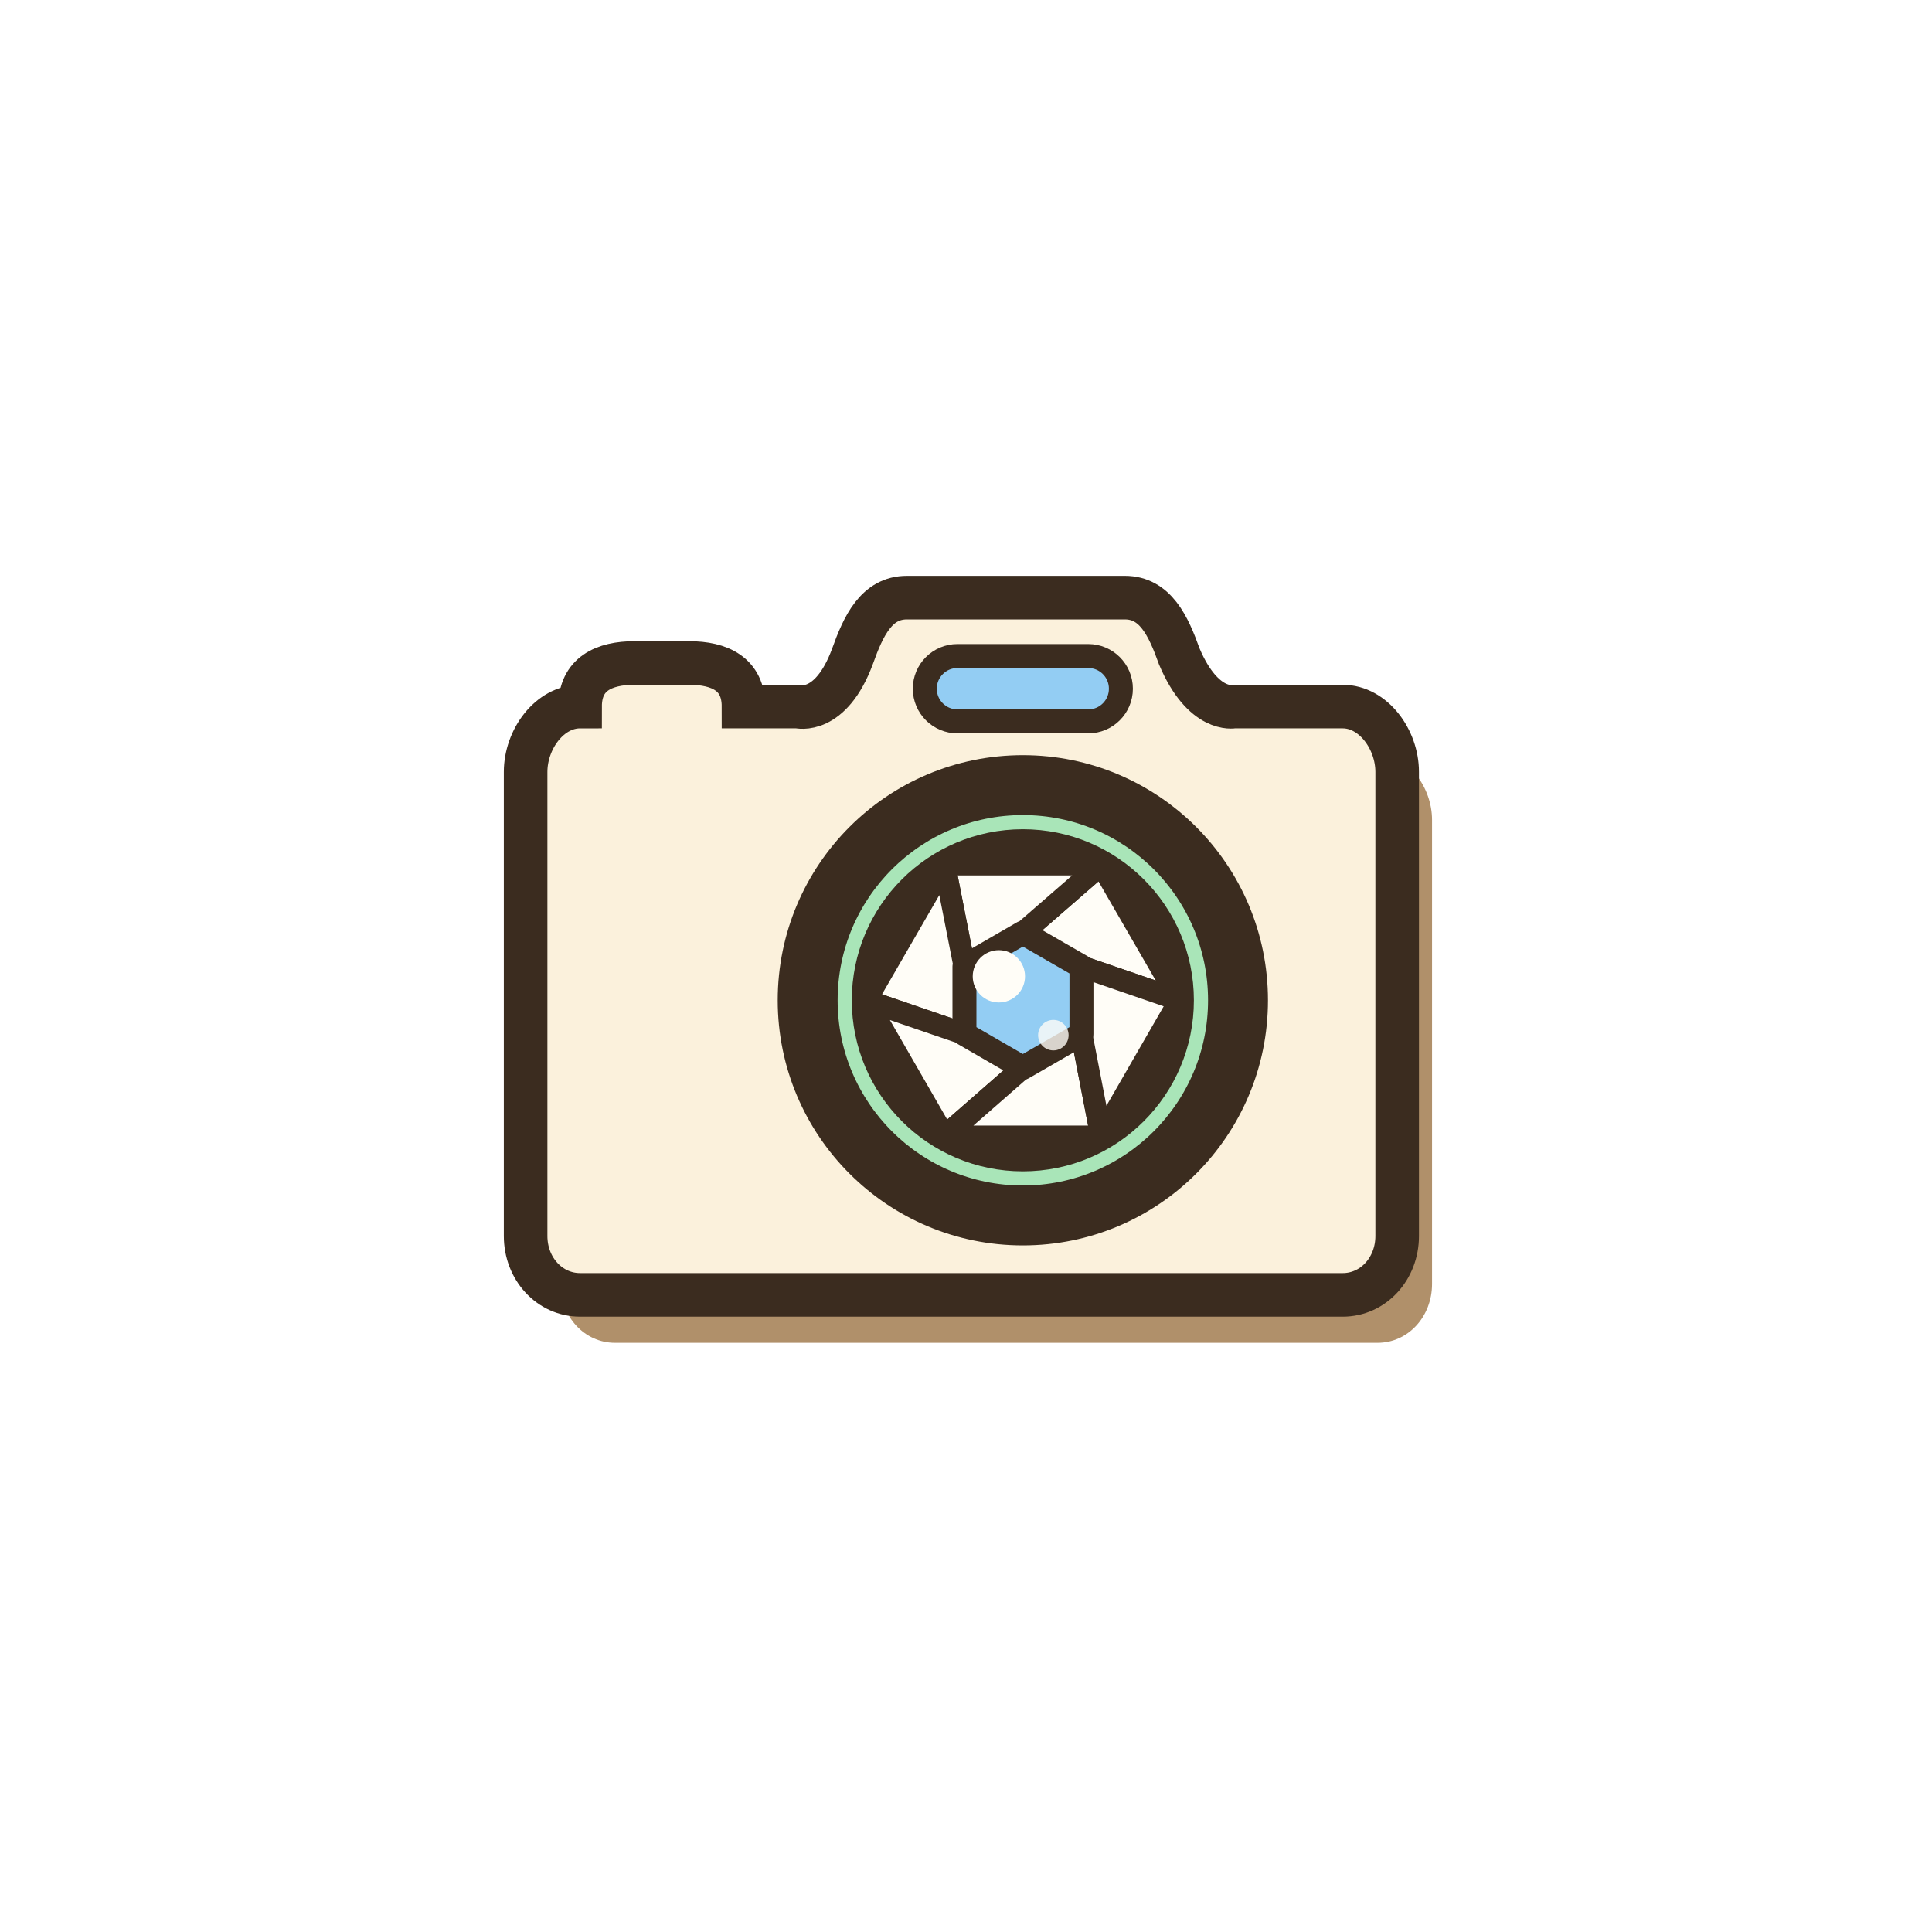
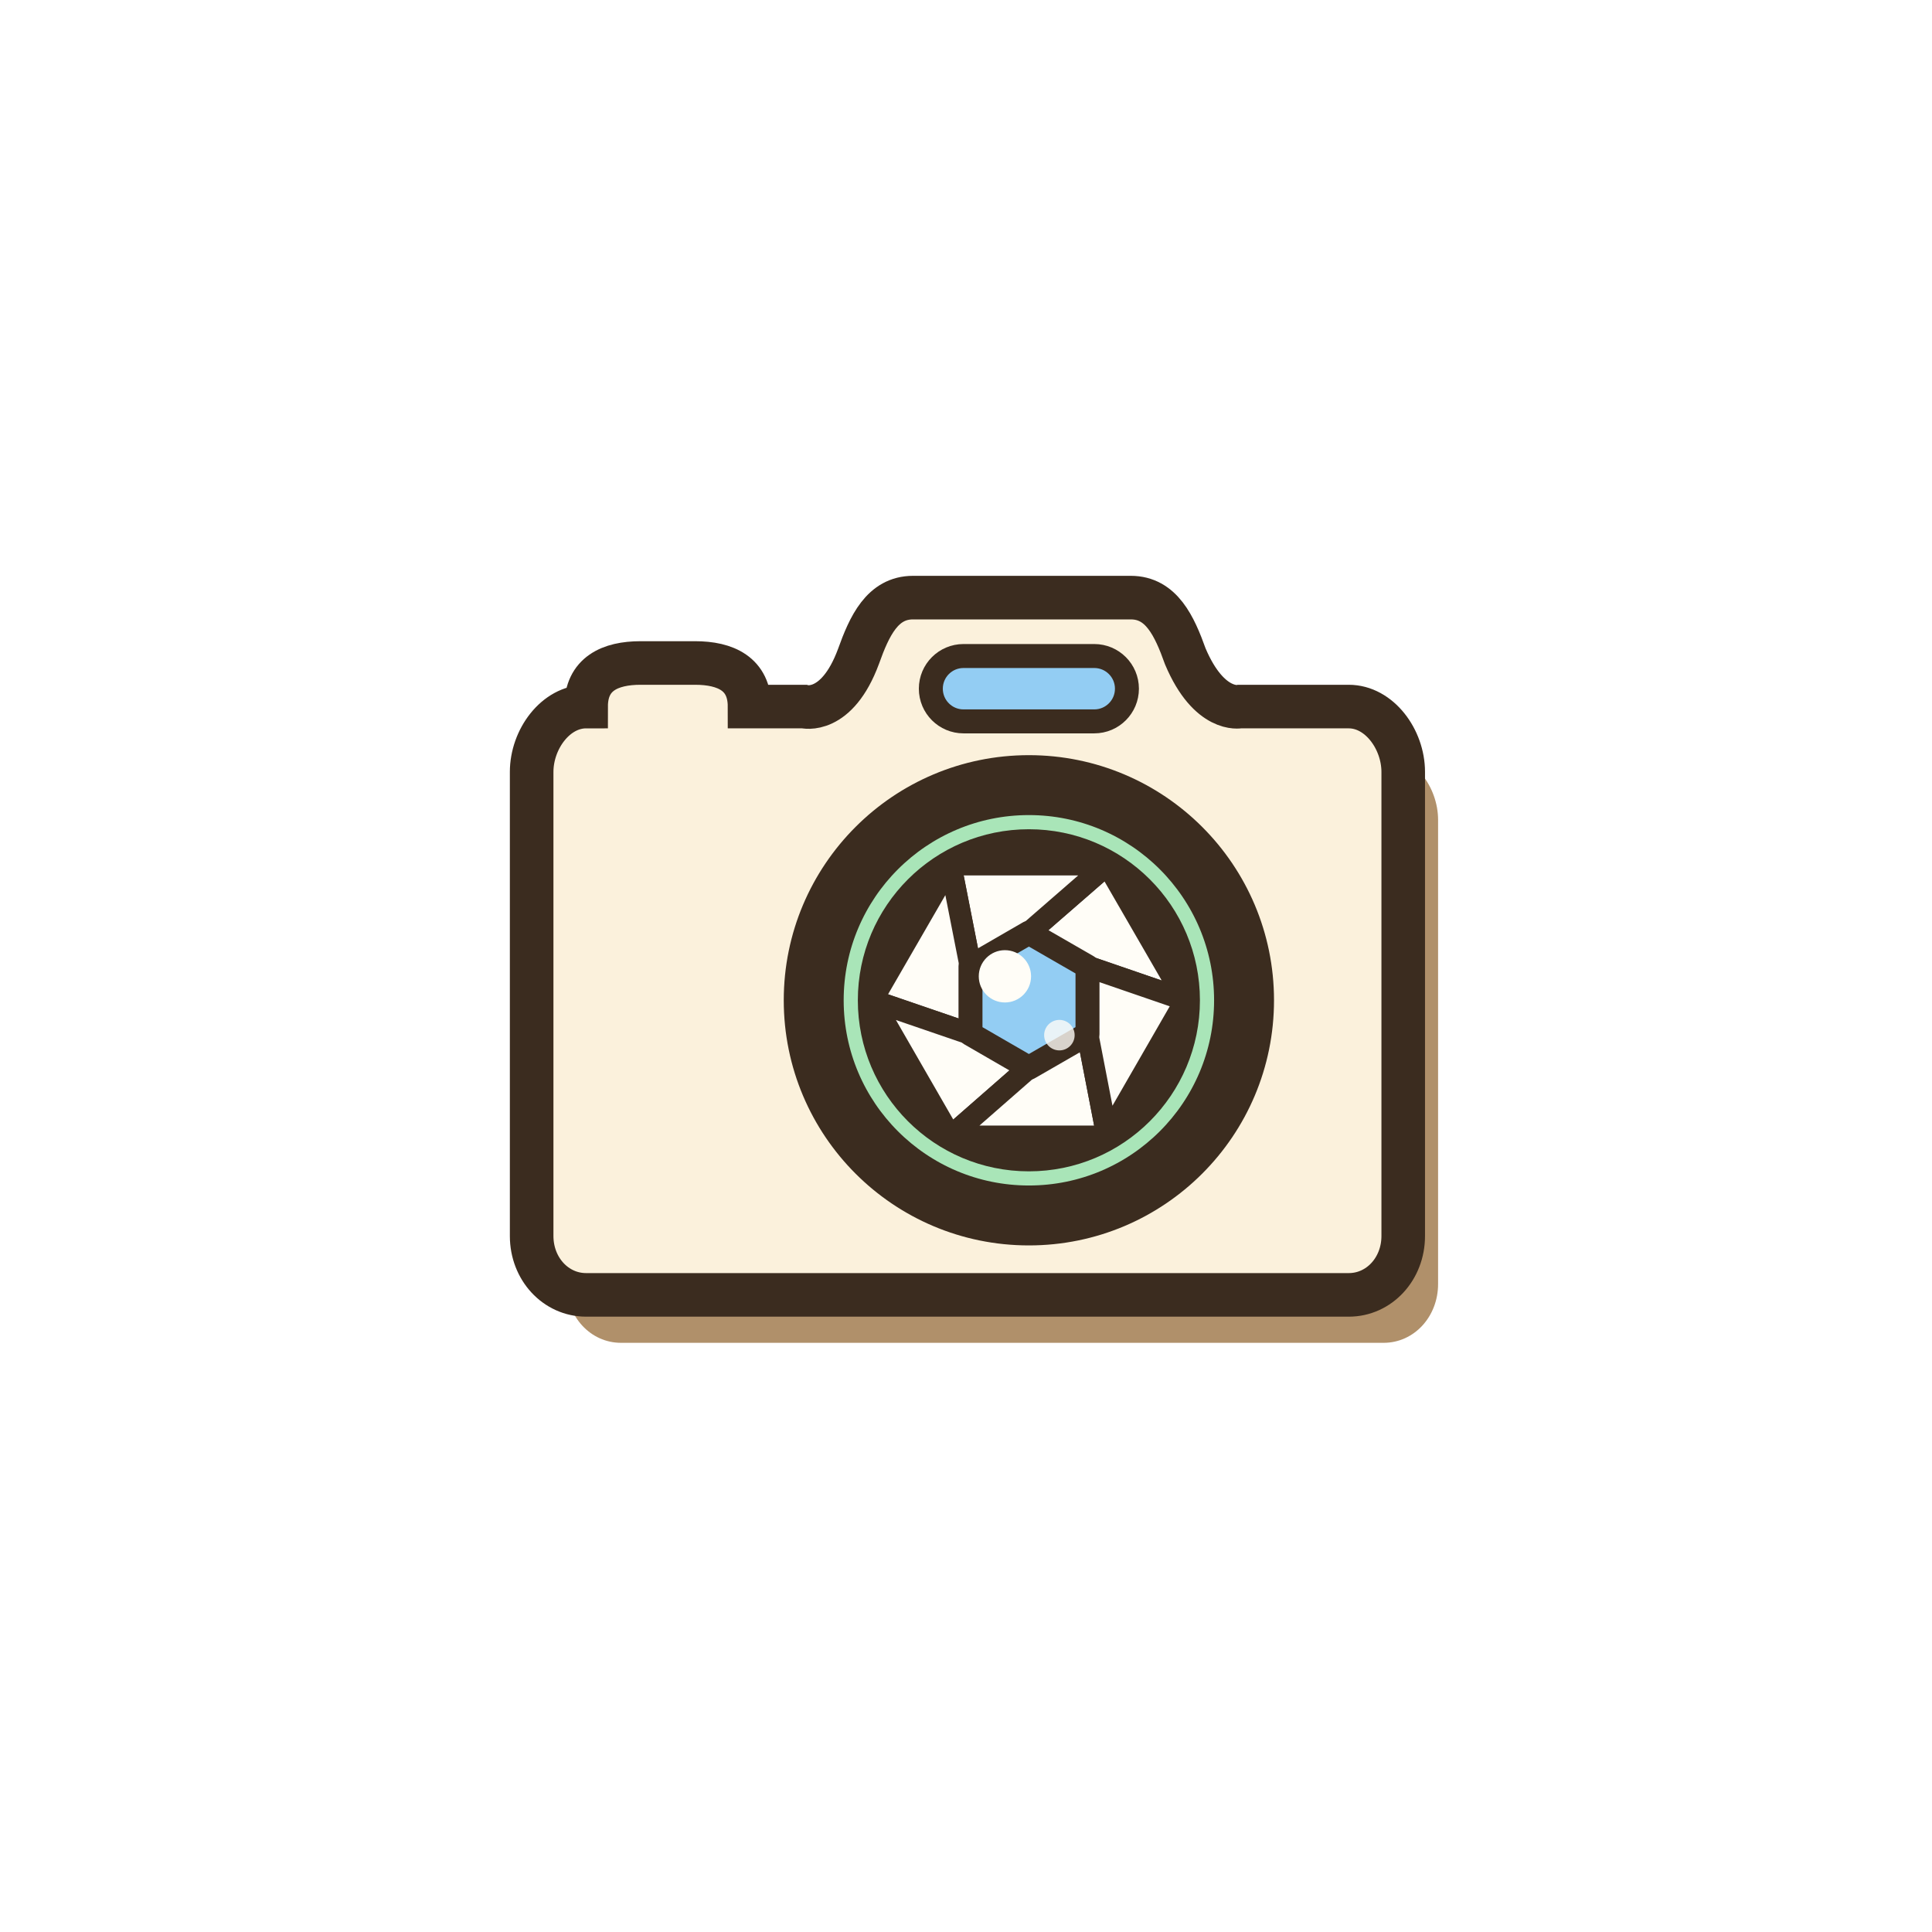
<svg xmlns="http://www.w3.org/2000/svg" viewBox="0 0 320 320" role="img" aria-label="O'Upon">
-   <g transform="translate(43.75 44.85) scale(3.609)">
+   <g transform="translate(44.75 44.85) scale(3.609)">
    <path transform="translate(1.6 2.2)" fill="#b0906a" d="M49.5,20h-5c0,0-1.4,0.3-2.5-2.3c-0.5-1.4-1.1-2.7-2.5-2.7h-10c-1.4,0-2,1.3-2.5,2.7c-1,2.7-2.5,2.3-2.5,2.3H22c0-1.5-1.1-2-2.5-2H17c-1.4,0-2.5,0.5-2.5,2c-1.4,0-2.5,1.5-2.5,3v21.3c0,1.5,1.1,2.7,2.5,2.7h35c1.4,0,2.5-1.2,2.5-2.7V23C52,21.5,50.9,20,49.5,20z" />
    <path fill="#fbf1dc" stroke="#3b2c1f" stroke-width="2" d="M49.5,20h-5c0,0-1.4,0.3-2.5-2.3c-0.5-1.4-1.1-2.7-2.5-2.7h-10c-1.4,0-2,1.3-2.5,2.7c-1,2.7-2.5,2.3-2.5,2.3H22c0-1.5-1.1-2-2.5-2H17c-1.4,0-2.5,0.5-2.5,2c-1.4,0-2.5,1.5-2.5,3v21.3c0,1.5,1.1,2.7,2.5,2.7h35c1.4,0,2.5-1.2,2.5-2.7V23C52,21.5,50.9,20,49.5,20z" />
    <rect x="30.32" y="17.68" width="9" height="3" rx="1.5" fill="#93cdf3" stroke="#3b2c1f" stroke-width="1.1" />
    <path fill="#fffdf7" stroke="#3b2c1f" stroke-width="1.5" d="M34.82 43.98c-5.8 0-10.5-4.7-10.5-10.5 0-5.8 4.7-10.5 10.5-10.5 5.8 0 10.5 4.7 10.5 10.5 0 5.8-4.7 10.5-10.5 10.5zm0-18c-4.1 0-7.5 3.4-7.5 7.5 0 4.1 3.4 7.5 7.5 7.5 4.1 0 7.5-3.4 7.5-7.5 0-4.1-3.4-7.5-7.5-7.5z" />
    <circle cx="34.82" cy="33.48" r="9.2" fill="#a9e5b8" stroke="#3b2c1f" stroke-width="1.4" />
    <circle cx="34.82" cy="33.48" r="7.2" fill="none" stroke="#3b2c1f" stroke-width="1.3" />
    <g fill="#fffdf7" stroke="#3b2c1f" stroke-width="1" stroke-linejoin="round">
      <path d="M42.02 33.48 38.42 27.25 34.82 30.38 37.51 31.93Z" />
      <path d="M38.42 27.25 31.22 27.25 32.14 31.93 34.82 30.38Z" />
      <path d="M31.22 27.25 27.62 33.48 32.14 35.03 32.14 31.93Z" />
      <path d="M27.62 33.48 31.22 39.73 34.82 36.58 32.14 35.03Z" />
      <path d="M31.22 39.73 38.42 39.73 37.51 35.03 34.82 36.58Z" />
      <path d="M38.42 39.73 42.02 33.48 37.51 31.93 37.51 35.03Z" />
    </g>
    <path d="M37.51 31.93 34.82 30.38 32.14 31.93 32.14 35.03 34.82 36.58 37.51 35.03Z" fill="#93cdf3" stroke="#3b2c1f" stroke-width="1.1" stroke-linejoin="round" />
    <circle cx="33.72" cy="32.38" r="1.2" fill="#fffdf7" />
    <circle cx="36.22" cy="35.08" r="0.7" fill="#fffdf7" opacity="0.8" />
  </g>
</svg>
